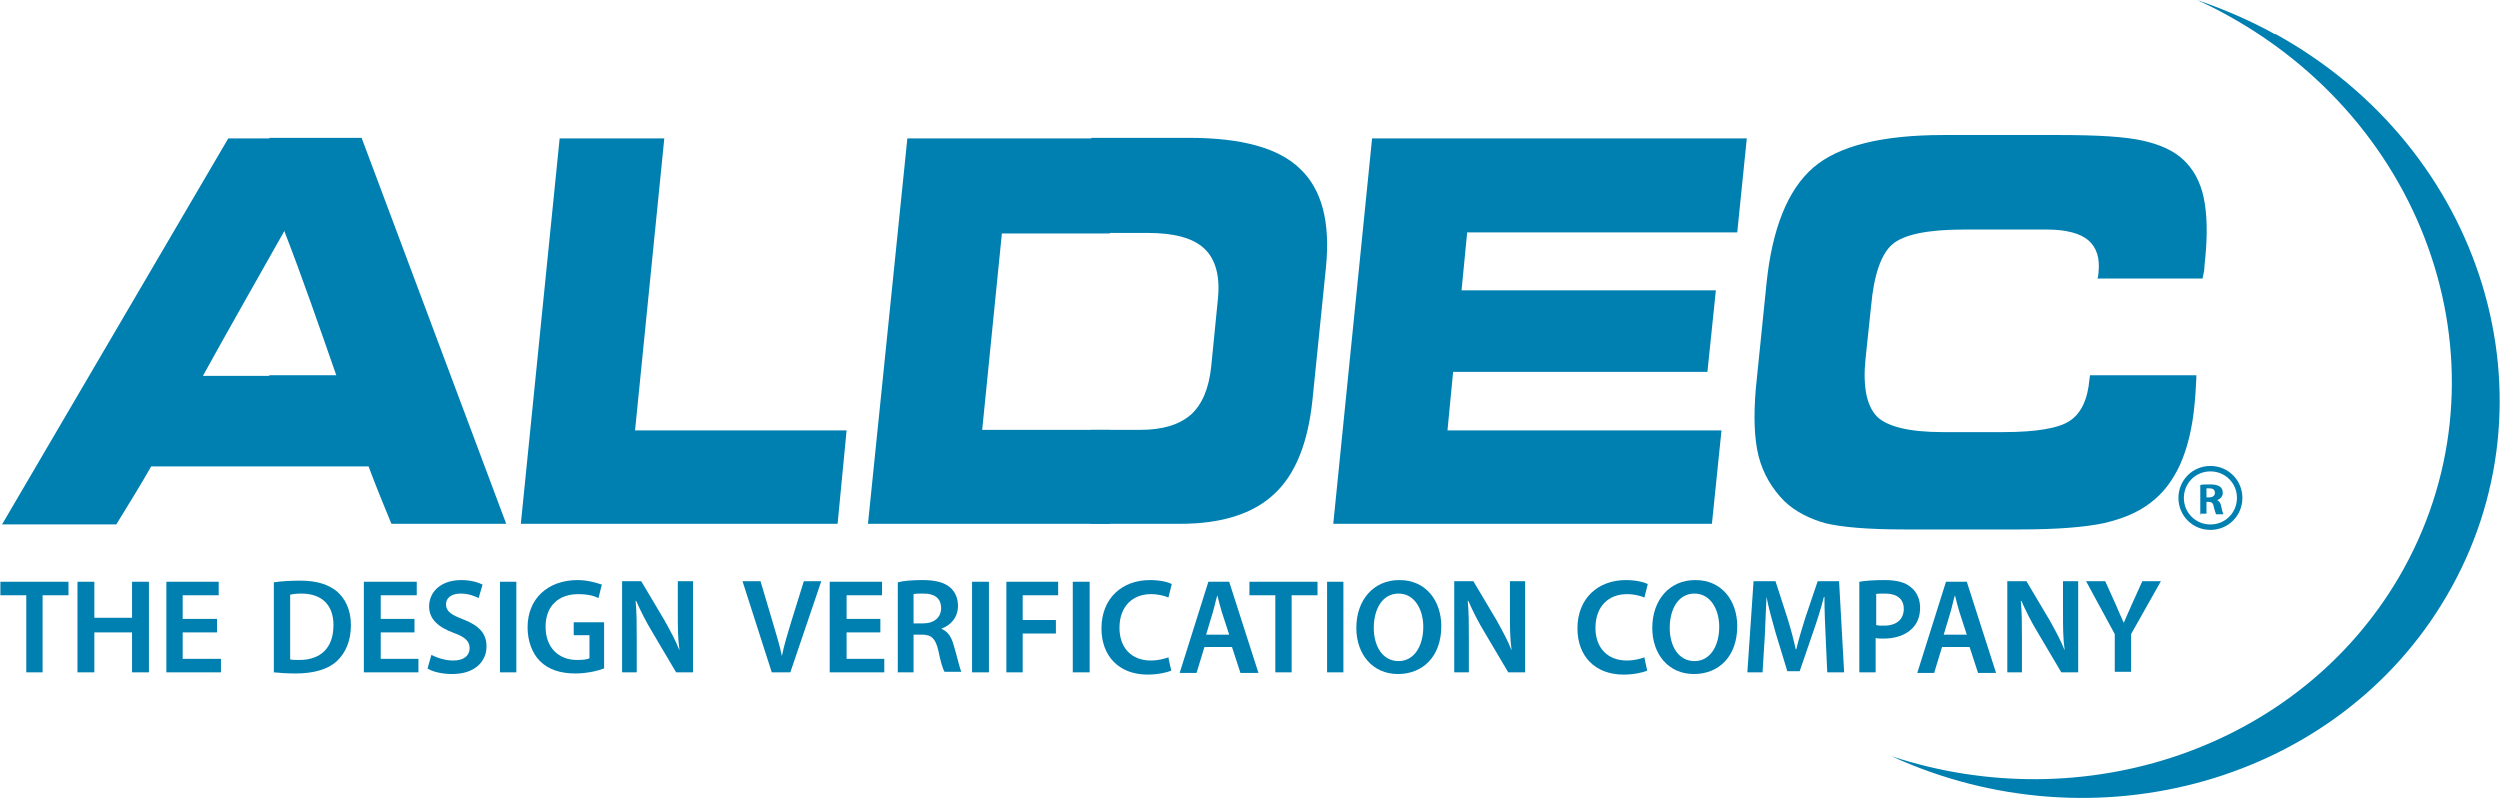
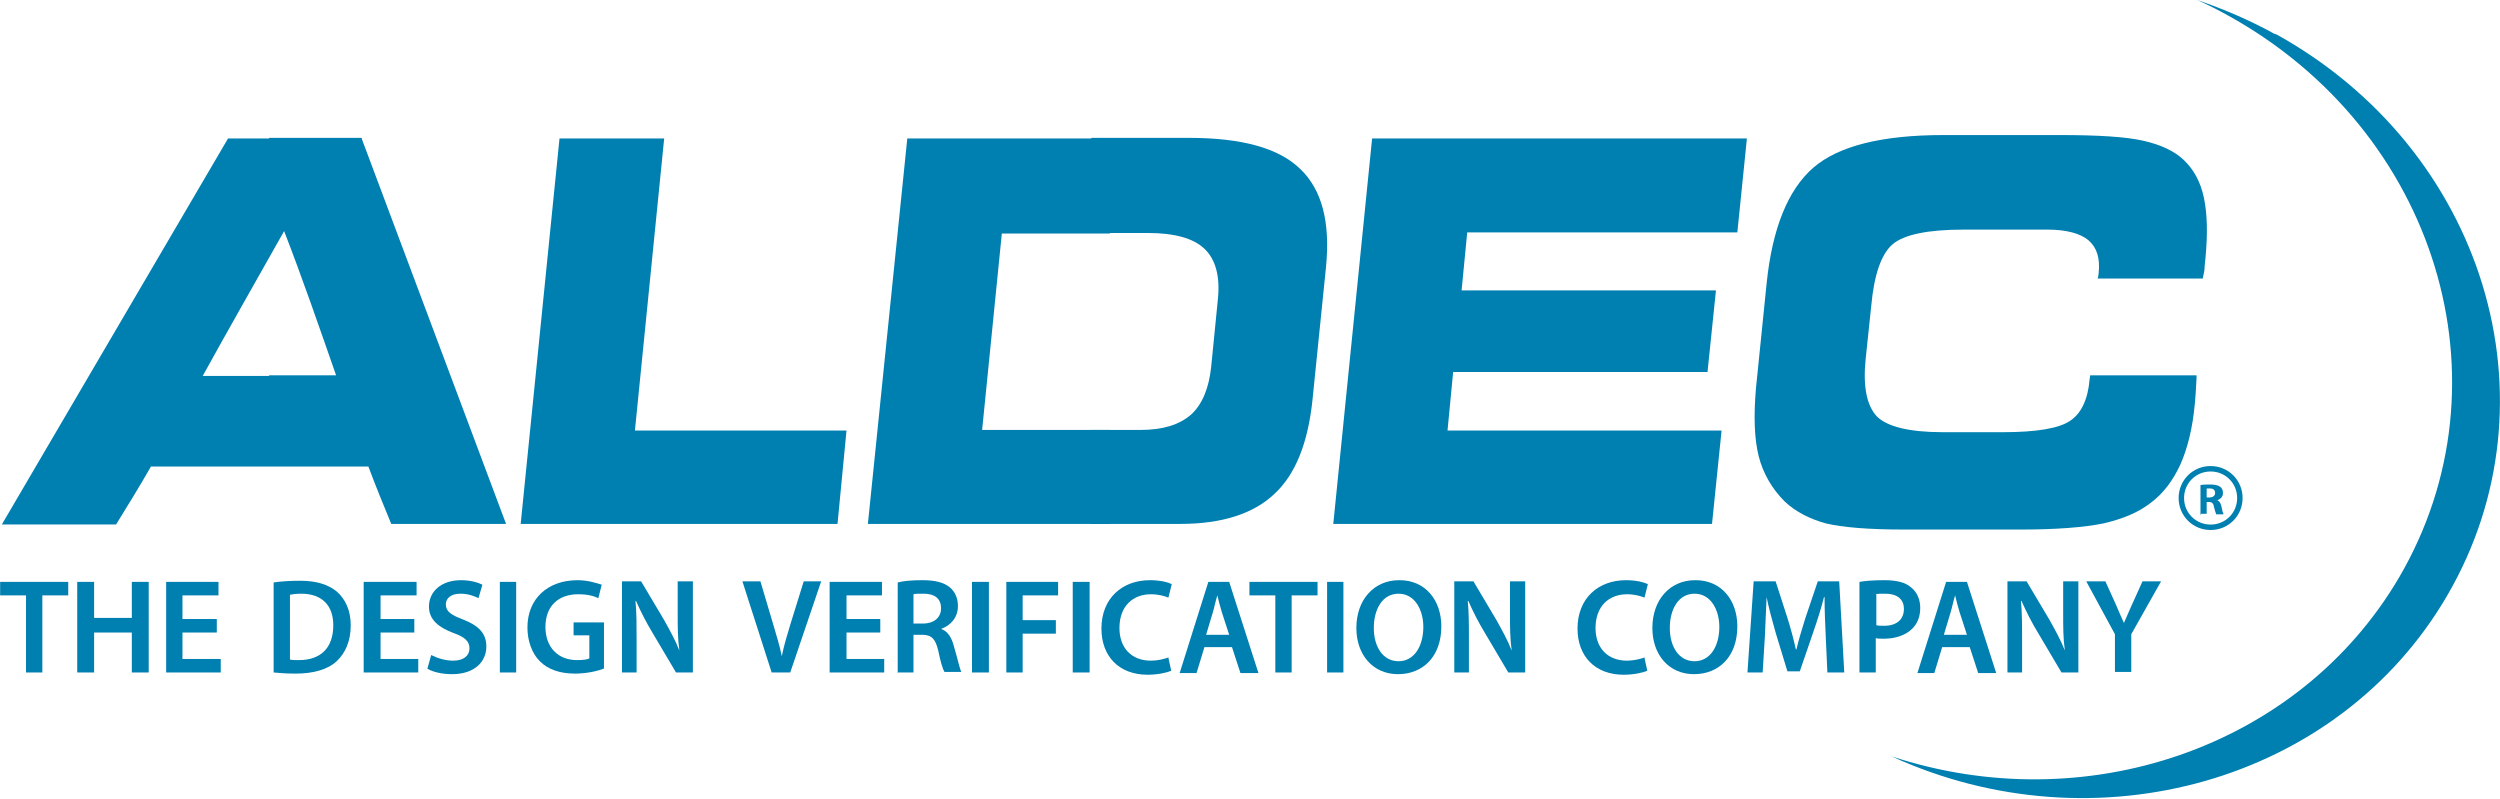
- <svg xmlns="http://www.w3.org/2000/svg" xml:space="preserve" width="5.411in" height="1.728in" style="shape-rendering:geometricPrecision; text-rendering:geometricPrecision; image-rendering:optimizeQuality; fill-rule:evenodd; clip-rule:evenodd" viewBox="0 0 4442 1419">
+ <svg xmlns="http://www.w3.org/2000/svg" width="519.5" height="165.936" viewBox="0 0 4442 1419" xml:space="preserve" style="shape-rendering:geometricPrecision;text-rendering:geometricPrecision;image-rendering:optimizeQuality;fill-rule:evenodd;clip-rule:evenodd">
  <defs>
-     <style type="text/css">
-    
-     .str0 {stroke:#007FB1;stroke-width:9.665}
-     .fil1 {fill:none}
-     .fil0 {fill:#007FB1}
-    
-   </style>
+     <style type="text/css">.str0{stroke:#007fb1;stroke-width:9.665}.fil1{fill:none}.fil0{fill:#007fb1}</style>
  </defs>
  <g id="Layer_x0020_1">
-     <path class="fil0" d="M4043 61c-45,-25 -92,-45 -139,-61 18,8 36,17 54,27 372,205 508,652 305,999 -179,305 -560,431 -902,318 362,166 794,46 987,-285 203,-347 67,-794 -305,-999z" />
-     <path class="fil0" d="M1938 931l0 -167 88 0c40,0 69,-9 90,-27 20,-18 32,-47 36,-85l12 -121c4,-40 -4,-70 -24,-89 -20,-19 -54,-28 -101,-28l-100 0 0 -169 174 0c93,0 159,18 197,55 39,37 54,95 46,175l-24 236c-8,76 -30,132 -68,167 -37,35 -93,53 -167,53l-159 0z" />
-     <polygon class="fil0" points="3087,413 2607,413 2597,516 3049,516 3034,661 2582,661 2572,765 3059,765 3042,931 2369,931 2438,246 3104,246 " />
-     <path class="fil0" d="M3728 493l1 -7c3,-27 -3,-46 -18,-59 -14,-12 -39,-19 -73,-19l-149 0c-64,0 -106,9 -126,26 -20,17 -33,54 -38,109l-10 95c-5,49 2,83 20,102 18,18 57,28 117,28l108 0c59,0 99,-7 118,-20 20,-13 32,-38 35,-74l1 -7 189 0c0,1 0,3 0,5 -1,20 -2,35 -3,45 -4,44 -13,80 -26,109 -13,28 -30,51 -53,68 -22,17 -49,28 -83,36 -34,7 -83,11 -147,11l-208 0c-64,0 -110,-4 -139,-11 -29,-8 -54,-21 -73,-39 -22,-22 -38,-49 -46,-80 -8,-32 -9,-72 -5,-120l19 -187c10,-98 38,-167 83,-206 45,-39 123,-58 231,-58l208 0c67,0 116,3 147,10 31,7 55,18 72,34 18,17 30,39 36,67 6,28 7,63 3,106 -1,10 -2,18 -2,23 -1,5 -2,11 -3,15l-187 0z" />
-     <polygon class="fil0" points="1972,246 1972,415 1780,415 1745,764 1972,764 1972,931 1542,931 1612,246 " />
-     <path class="fil0" d="M478 828l0 -161 119 0c-30,-86 -60,-173 -93,-258 -9,15 -17,30 -26,45l0 -209 164 0 257 686 -204 0c-14,-34 -28,-68 -41,-103l-177 0z" />
-     <polygon class="fil0" points="1128,765 1504,765 1488,931 925,931 994,246 1180,246 " />
-     <path class="fil0" d="M642 246l-237 0 -402 686 203 0c21,-34 42,-68 62,-103l387 0 -58 -161 -237 0c39,-71 105,-187 145,-258l138 -164z" />
-     <polygon class="fil0" points="46,1195 75,1195 75,1058 121,1058 121,1034 0,1034 0,1058 46,1058 " />
-     <polygon class="fil0" points="137,1034 137,1195 167,1195 167,1124 234,1124 234,1195 264,1195 264,1034 234,1034 234,1098 167,1098 167,1034 " />
-     <polygon class="fil0" points="385,1100 324,1100 324,1058 388,1058 388,1034 295,1034 295,1195 392,1195 392,1171 324,1171 324,1124 385,1124 " />
-     <path class="fil0" d="M486 1195c10,1 23,2 39,2 31,0 57,-7 73,-22 15,-14 25,-35 25,-64 0,-27 -10,-47 -25,-60 -15,-12 -35,-19 -65,-19 -17,0 -34,1 -47,3l0 159zm29 -138c4,-1 11,-2 20,-2 37,0 57,21 57,56 0,41 -23,62 -61,62 -6,0 -12,0 -16,-1l0 -116z" />
-     <polygon class="fil0" points="736,1100 676,1100 676,1058 740,1058 740,1034 646,1034 646,1195 743,1195 743,1171 676,1171 676,1124 736,1124 " />
-     <path class="fil0" d="M759 1188c9,6 26,10 44,10 41,0 61,-23 61,-49 0,-23 -13,-37 -41,-48 -21,-8 -31,-14 -31,-27 0,-10 8,-19 26,-19 15,0 26,5 32,8l7 -24c-8,-4 -21,-8 -38,-8 -35,0 -57,20 -57,47 0,23 17,37 44,47 20,7 28,15 28,27 0,13 -10,22 -29,22 -15,0 -29,-5 -39,-10l-7 25z" />
-     <polygon class="fil0" points="888,1034 888,1195 917,1195 917,1034 " />
-     <path class="fil0" d="M1076 1106l-57 0 0 23 28 0 0 41c-4,2 -11,3 -22,3 -33,0 -56,-22 -56,-59 0,-38 24,-58 58,-58 17,0 28,3 36,7l6 -24c-7,-2 -23,-8 -43,-8 -53,0 -89,33 -89,84 0,24 8,46 22,60 15,15 36,22 63,22 21,0 41,-5 51,-9l0 -82z" />
-     <path class="fil0" d="M1131 1195l0 -58c0,-27 0,-48 -2,-69l1 0c8,18 18,38 29,56l42 71 30 0 0 -162 -27 0 0 56c0,25 0,46 3,67l0 0c-7,-18 -17,-36 -27,-54l-41 -69 -34 0 0 162 27 0z" />
-     <path class="fil0" d="M1404 1195l55 -162 -31 0 -23 74c-6,20 -12,39 -16,59l0 0c-4,-20 -10,-38 -16,-59l-22 -74 -32 0 52 162 34 0z" />
-     <polygon class="fil0" points="1564,1100 1504,1100 1504,1058 1567,1058 1567,1034 1474,1034 1474,1195 1571,1195 1571,1171 1504,1171 1504,1124 1564,1124 " />
-     <path class="fil0" d="M1594 1195l29 0 0 -67 15 0c17,0 24,7 29,28 4,20 8,33 11,38l30 0c-3,-6 -7,-25 -13,-45 -4,-16 -11,-27 -22,-31l0 -1c15,-5 29,-19 29,-40 0,-14 -5,-25 -14,-33 -11,-9 -26,-13 -49,-13 -17,0 -33,1 -44,4l0 159zm29 -139c3,-1 9,-1 18,-1 19,0 31,8 31,26 0,16 -12,27 -32,27l-17 0 0 -51z" />
-     <polygon class="fil0" points="1727,1034 1727,1195 1757,1195 1757,1034 " />
-     <polygon class="fil0" points="1788,1195 1817,1195 1817,1126 1876,1126 1876,1102 1817,1102 1817,1058 1880,1058 1880,1034 1788,1034 " />
-     <polygon class="fil0" points="1906,1034 1906,1195 1936,1195 1936,1034 " />
-     <path class="fil0" d="M2077 1168c-8,3 -20,6 -32,6 -35,0 -56,-23 -56,-58 0,-39 24,-60 56,-60 13,0 24,3 31,6l6 -24c-6,-3 -19,-7 -39,-7 -49,0 -86,32 -86,86 0,49 31,82 82,82 19,0 35,-4 42,-7l-5 -23z" />
-     <path class="fil0" d="M2189 1150l15 46 32 0 -52 -162 -37 0 -51 162 30 0 14 -46 51 0zm-46 -22l12 -40c3,-10 5,-21 8,-30l0 0c2,9 5,20 8,30l13 40 -41 0z" />
-     <polygon class="fil0" points="2266,1195 2295,1195 2295,1058 2341,1058 2341,1034 2220,1034 2220,1058 2266,1058 " />
-     <polygon class="fil0" points="2358,1034 2358,1195 2387,1195 2387,1034 " />
-     <path class="fil0" d="M2486 1031c-45,0 -76,35 -76,85 0,47 29,82 74,82 44,0 77,-31 77,-85 0,-46 -28,-82 -74,-82l0 0zm-1 24c29,0 44,29 44,59 0,34 -16,61 -44,61 -28,0 -44,-26 -44,-59 0,-33 15,-61 44,-61l0 0z" />
-     <path class="fil0" d="M2610 1195l0 -58c0,-27 0,-48 -2,-69l1 0c8,18 18,38 29,56l42 71 30 0 0 -162 -27 0 0 56c0,25 0,46 3,67l0 0c-7,-18 -17,-36 -27,-54l-41 -69 -34 0 0 162 27 0z" />
-     <path class="fil0" d="M2923 1168c-8,3 -20,6 -32,6 -35,0 -56,-23 -56,-58 0,-39 24,-60 56,-60 13,0 24,3 31,6l6 -24c-6,-3 -20,-7 -39,-7 -49,0 -86,32 -86,86 0,49 31,82 82,82 19,0 35,-4 42,-7l-5 -23z" />
-     <path class="fil0" d="M3012 1031c-45,0 -76,35 -76,85 0,47 29,82 74,82 44,0 77,-31 77,-85 0,-46 -28,-82 -74,-82l0 0zm-1 24c29,0 44,29 44,59 0,34 -16,61 -44,61 -28,0 -44,-26 -44,-59 0,-33 15,-61 44,-61l0 0z" />
-     <path class="fil0" d="M3248 1195l29 0 -9 -162 -38 0 -22 65c-6,19 -12,39 -16,56l-1 0c-4,-18 -9,-37 -15,-56l-21 -65 -39 0 -11 162 27 0 4 -65c1,-22 2,-48 3,-69l0 0c4,20 10,42 16,63l21 69 22 0 24 -70c7,-20 14,-42 19,-62l1 0c0,22 1,47 2,68l3 66z" />
-     <path class="fil0" d="M3304 1195l29 0 0 -61c4,1 9,1 14,1 21,0 39,-6 51,-18 9,-9 14,-21 14,-37 0,-15 -6,-28 -16,-36 -10,-9 -26,-13 -47,-13 -19,0 -34,1 -45,3l0 160zm29 -139c3,-1 9,-1 17,-1 20,0 33,9 33,27 0,19 -13,30 -35,30 -6,0 -10,0 -14,-1l0 -54z" />
-     <path class="fil0" d="M3500 1150l15 46 32 0 -52 -162 -37 0 -51 162 30 0 14 -46 51 0zm-46 -22l12 -40c3,-10 5,-21 8,-30l0 0c2,9 5,20 8,30l13 40 -41 0z" />
-     <path class="fil0" d="M3593 1195l0 -58c0,-27 0,-48 -2,-69l1 0c8,18 18,38 29,56l42 71 30 0 0 -162 -27 0 0 56c0,25 0,46 3,67l0 0c-7,-18 -17,-36 -27,-54l-41 -69 -34 0 0 162 27 0z" />
-     <path class="fil0" d="M3787 1195l0 -68 53 -94 -33 0 -19 42c-5,12 -10,22 -14,32l0 0c-5,-11 -9,-20 -14,-32l-19 -42 -34 0 51 94 0 67 29 0z" />
-     <path class="fil0" d="M3909 913l12 0 0 -21 4 0c5,0 8,2 9,9 2,7 3,11 4,13l13 0c-1,-2 -3,-9 -4,-15 -1,-5 -4,-9 -7,-10l0 0c5,-2 10,-6 10,-13 0,-5 -2,-9 -5,-11 -4,-3 -10,-4 -18,-4 -7,0 -13,0 -17,1l0 54zm12 -45c1,0 3,0 6,0 6,0 9,3 9,8 0,5 -4,8 -10,8l-5 0 0 -15z" />
-     <path class="fil1 str0" d="M3980 885c0,29 -23,52 -52,52 -29,0 -52,-23 -52,-52 0,-29 23,-52 52,-52 29,0 52,23 52,52z" />
+     <path d="M4043 61c-45,-25 -92,-45 -139,-61 18,8 36,17 54,27 372,205 508,652 305,999 -179,305 -560,431 -902,318 362,166 794,46 987,-285 203,-347 67,-794 -305,-999z" class="fil0" />
+     <path d="M1938 931l0 -167 88 0c40,0 69,-9 90,-27 20,-18 32,-47 36,-85l12 -121c4,-40 -4,-70 -24,-89 -20,-19 -54,-28 -101,-28l-100 0 0 -169 174 0c93,0 159,18 197,55 39,37 54,95 46,175l-24 236c-8,76 -30,132 -68,167 -37,35 -93,53 -167,53l-159 0z" class="fil0" />
+     <polygon points="3087 413 2607 413 2597 516 3049 516 3034 661 2582 661 2572 765 3059 765 3042 931 2369 931 2438 246 3104 246" class="fil0" />
+     <path d="M3728 493l1 -7c3,-27 -3,-46 -18,-59 -14,-12 -39,-19 -73,-19l-149 0c-64,0 -106,9 -126,26 -20,17 -33,54 -38,109l-10 95c-5,49 2,83 20,102 18,18 57,28 117,28l108 0c59,0 99,-7 118,-20 20,-13 32,-38 35,-74l1 -7 189 0c0,1 0,3 0,5 -1,20 -2,35 -3,45 -4,44 -13,80 -26,109 -13,28 -30,51 -53,68 -22,17 -49,28 -83,36 -34,7 -83,11 -147,11l-208 0c-64,0 -110,-4 -139,-11 -29,-8 -54,-21 -73,-39 -22,-22 -38,-49 -46,-80 -8,-32 -9,-72 -5,-120l19 -187c10,-98 38,-167 83,-206 45,-39 123,-58 231,-58l208 0c67,0 116,3 147,10 31,7 55,18 72,34 18,17 30,39 36,67 6,28 7,63 3,106 -1,10 -2,18 -2,23 -1,5 -2,11 -3,15l-187 0z" class="fil0" />
+     <polygon points="1972 246 1972 415 1780 415 1745 764 1972 764 1972 931 1542 931 1612 246" class="fil0" />
+     <path d="M478 828l0 -161 119 0c-30,-86 -60,-173 -93,-258 -9,15 -17,30 -26,45l0 -209 164 0 257 686 -204 0c-14,-34 -28,-68 -41,-103l-177 0z" class="fil0" />
+     <polygon points="1128 765 1504 765 1488 931 925 931 994 246 1180 246" class="fil0" />
+     <path d="M642 246l-237 0 -402 686 203 0c21,-34 42,-68 62,-103l387 0 -58 -161 -237 0c39,-71 105,-187 145,-258l138 -164z" class="fil0" />
+     <polygon points="46 1195 75 1195 75 1058 121 1058 121 1034 0 1034 0 1058 46 1058" class="fil0" />
+     <polygon points="137 1034 137 1195 167 1195 167 1124 234 1124 234 1195 264 1195 264 1034 234 1034 234 1098 167 1098 167 1034" class="fil0" />
+     <polygon points="385 1100 324 1100 324 1058 388 1058 388 1034 295 1034 295 1195 392 1195 392 1171 324 1171 324 1124 385 1124" class="fil0" />
+     <path d="M486 1195c10,1 23,2 39,2 31,0 57,-7 73,-22 15,-14 25,-35 25,-64 0,-27 -10,-47 -25,-60 -15,-12 -35,-19 -65,-19 -17,0 -34,1 -47,3l0 159zm29 -138c4,-1 11,-2 20,-2 37,0 57,21 57,56 0,41 -23,62 -61,62 -6,0 -12,0 -16,-1l0 -116z" class="fil0" />
+     <polygon points="736 1100 676 1100 676 1058 740 1058 740 1034 646 1034 646 1195 743 1195 743 1171 676 1171 676 1124 736 1124" class="fil0" />
+     <path d="M759 1188c9,6 26,10 44,10 41,0 61,-23 61,-49 0,-23 -13,-37 -41,-48 -21,-8 -31,-14 -31,-27 0,-10 8,-19 26,-19 15,0 26,5 32,8l7 -24c-8,-4 -21,-8 -38,-8 -35,0 -57,20 -57,47 0,23 17,37 44,47 20,7 28,15 28,27 0,13 -10,22 -29,22 -15,0 -29,-5 -39,-10l-7 25z" class="fil0" />
+     <polygon points="888 1034 888 1195 917 1195 917 1034" class="fil0" />
+     <path d="M1076 1106l-57 0 0 23 28 0 0 41c-4,2 -11,3 -22,3 -33,0 -56,-22 -56,-59 0,-38 24,-58 58,-58 17,0 28,3 36,7l6 -24c-7,-2 -23,-8 -43,-8 -53,0 -89,33 -89,84 0,24 8,46 22,60 15,15 36,22 63,22 21,0 41,-5 51,-9l0 -82z" class="fil0" />
+     <path d="M1131 1195l0 -58c0,-27 0,-48 -2,-69l1 0c8,18 18,38 29,56l42 71 30 0 0 -162 -27 0 0 56c0,25 0,46 3,67l0 0c-7,-18 -17,-36 -27,-54l-41 -69 -34 0 0 162 27 0z" class="fil0" />
+     <path d="M1404 1195l55 -162 -31 0 -23 74c-6,20 -12,39 -16,59l0 0c-4,-20 -10,-38 -16,-59l-22 -74 -32 0 52 162 34 0z" class="fil0" />
+     <polygon points="1564 1100 1504 1100 1504 1058 1567 1058 1567 1034 1474 1034 1474 1195 1571 1195 1571 1171 1504 1171 1504 1124 1564 1124" class="fil0" />
+     <path d="M1594 1195l29 0 0 -67 15 0c17,0 24,7 29,28 4,20 8,33 11,38l30 0c-3,-6 -7,-25 -13,-45 -4,-16 -11,-27 -22,-31l0 -1c15,-5 29,-19 29,-40 0,-14 -5,-25 -14,-33 -11,-9 -26,-13 -49,-13 -17,0 -33,1 -44,4l0 159zm29 -139c3,-1 9,-1 18,-1 19,0 31,8 31,26 0,16 -12,27 -32,27l-17 0 0 -51z" class="fil0" />
+     <polygon points="1727 1034 1727 1195 1757 1195 1757 1034" class="fil0" />
+     <polygon points="1788 1195 1817 1195 1817 1126 1876 1126 1876 1102 1817 1102 1817 1058 1880 1058 1880 1034 1788 1034" class="fil0" />
+     <polygon points="1906 1034 1906 1195 1936 1195 1936 1034" class="fil0" />
+     <path d="M2077 1168c-8,3 -20,6 -32,6 -35,0 -56,-23 -56,-58 0,-39 24,-60 56,-60 13,0 24,3 31,6l6 -24c-6,-3 -19,-7 -39,-7 -49,0 -86,32 -86,86 0,49 31,82 82,82 19,0 35,-4 42,-7l-5 -23z" class="fil0" />
+     <path d="M2189 1150l15 46 32 0 -52 -162 -37 0 -51 162 30 0 14 -46 51 0zm-46 -22l12 -40c3,-10 5,-21 8,-30l0 0c2,9 5,20 8,30l13 40 -41 0z" class="fil0" />
+     <polygon points="2266 1195 2295 1195 2295 1058 2341 1058 2341 1034 2220 1034 2220 1058 2266 1058" class="fil0" />
+     <polygon points="2358 1034 2358 1195 2387 1195 2387 1034" class="fil0" />
+     <path d="M2486 1031c-45,0 -76,35 -76,85 0,47 29,82 74,82 44,0 77,-31 77,-85 0,-46 -28,-82 -74,-82l0 0zm-1 24c29,0 44,29 44,59 0,34 -16,61 -44,61 -28,0 -44,-26 -44,-59 0,-33 15,-61 44,-61l0 0z" class="fil0" />
+     <path d="M2610 1195l0 -58c0,-27 0,-48 -2,-69l1 0c8,18 18,38 29,56l42 71 30 0 0 -162 -27 0 0 56c0,25 0,46 3,67l0 0c-7,-18 -17,-36 -27,-54l-41 -69 -34 0 0 162 27 0z" class="fil0" />
+     <path d="M2923 1168c-8,3 -20,6 -32,6 -35,0 -56,-23 -56,-58 0,-39 24,-60 56,-60 13,0 24,3 31,6l6 -24c-6,-3 -20,-7 -39,-7 -49,0 -86,32 -86,86 0,49 31,82 82,82 19,0 35,-4 42,-7l-5 -23z" class="fil0" />
+     <path d="M3012 1031c-45,0 -76,35 -76,85 0,47 29,82 74,82 44,0 77,-31 77,-85 0,-46 -28,-82 -74,-82l0 0zm-1 24c29,0 44,29 44,59 0,34 -16,61 -44,61 -28,0 -44,-26 -44,-59 0,-33 15,-61 44,-61l0 0z" class="fil0" />
+     <path d="M3248 1195l29 0 -9 -162 -38 0 -22 65c-6,19 -12,39 -16,56l-1 0c-4,-18 -9,-37 -15,-56l-21 -65 -39 0 -11 162 27 0 4 -65c1,-22 2,-48 3,-69l0 0c4,20 10,42 16,63l21 69 22 0 24 -70c7,-20 14,-42 19,-62l1 0c0,22 1,47 2,68l3 66z" class="fil0" />
+     <path d="M3304 1195l29 0 0 -61c4,1 9,1 14,1 21,0 39,-6 51,-18 9,-9 14,-21 14,-37 0,-15 -6,-28 -16,-36 -10,-9 -26,-13 -47,-13 -19,0 -34,1 -45,3l0 160zm29 -139c3,-1 9,-1 17,-1 20,0 33,9 33,27 0,19 -13,30 -35,30 -6,0 -10,0 -14,-1l0 -54z" class="fil0" />
+     <path d="M3500 1150l15 46 32 0 -52 -162 -37 0 -51 162 30 0 14 -46 51 0zm-46 -22l12 -40c3,-10 5,-21 8,-30l0 0c2,9 5,20 8,30l13 40 -41 0z" class="fil0" />
+     <path d="M3593 1195l0 -58c0,-27 0,-48 -2,-69l1 0c8,18 18,38 29,56l42 71 30 0 0 -162 -27 0 0 56c0,25 0,46 3,67l0 0c-7,-18 -17,-36 -27,-54l-41 -69 -34 0 0 162 27 0z" class="fil0" />
+     <path d="M3787 1195l0 -68 53 -94 -33 0 -19 42c-5,12 -10,22 -14,32l0 0c-5,-11 -9,-20 -14,-32l-19 -42 -34 0 51 94 0 67 29 0z" class="fil0" />
+     <path d="M3909 913l12 0 0 -21 4 0c5,0 8,2 9,9 2,7 3,11 4,13l13 0c-1,-2 -3,-9 -4,-15 -1,-5 -4,-9 -7,-10l0 0c5,-2 10,-6 10,-13 0,-5 -2,-9 -5,-11 -4,-3 -10,-4 -18,-4 -7,0 -13,0 -17,1l0 54zm12 -45c1,0 3,0 6,0 6,0 9,3 9,8 0,5 -4,8 -10,8l-5 0 0 -15z" class="fil0" />
+     <path d="M3980 885c0,29 -23,52 -52,52 -29,0 -52,-23 -52,-52 0,-29 23,-52 52,-52 29,0 52,23 52,52z" class="fil1 str0" />
  </g>
</svg>
